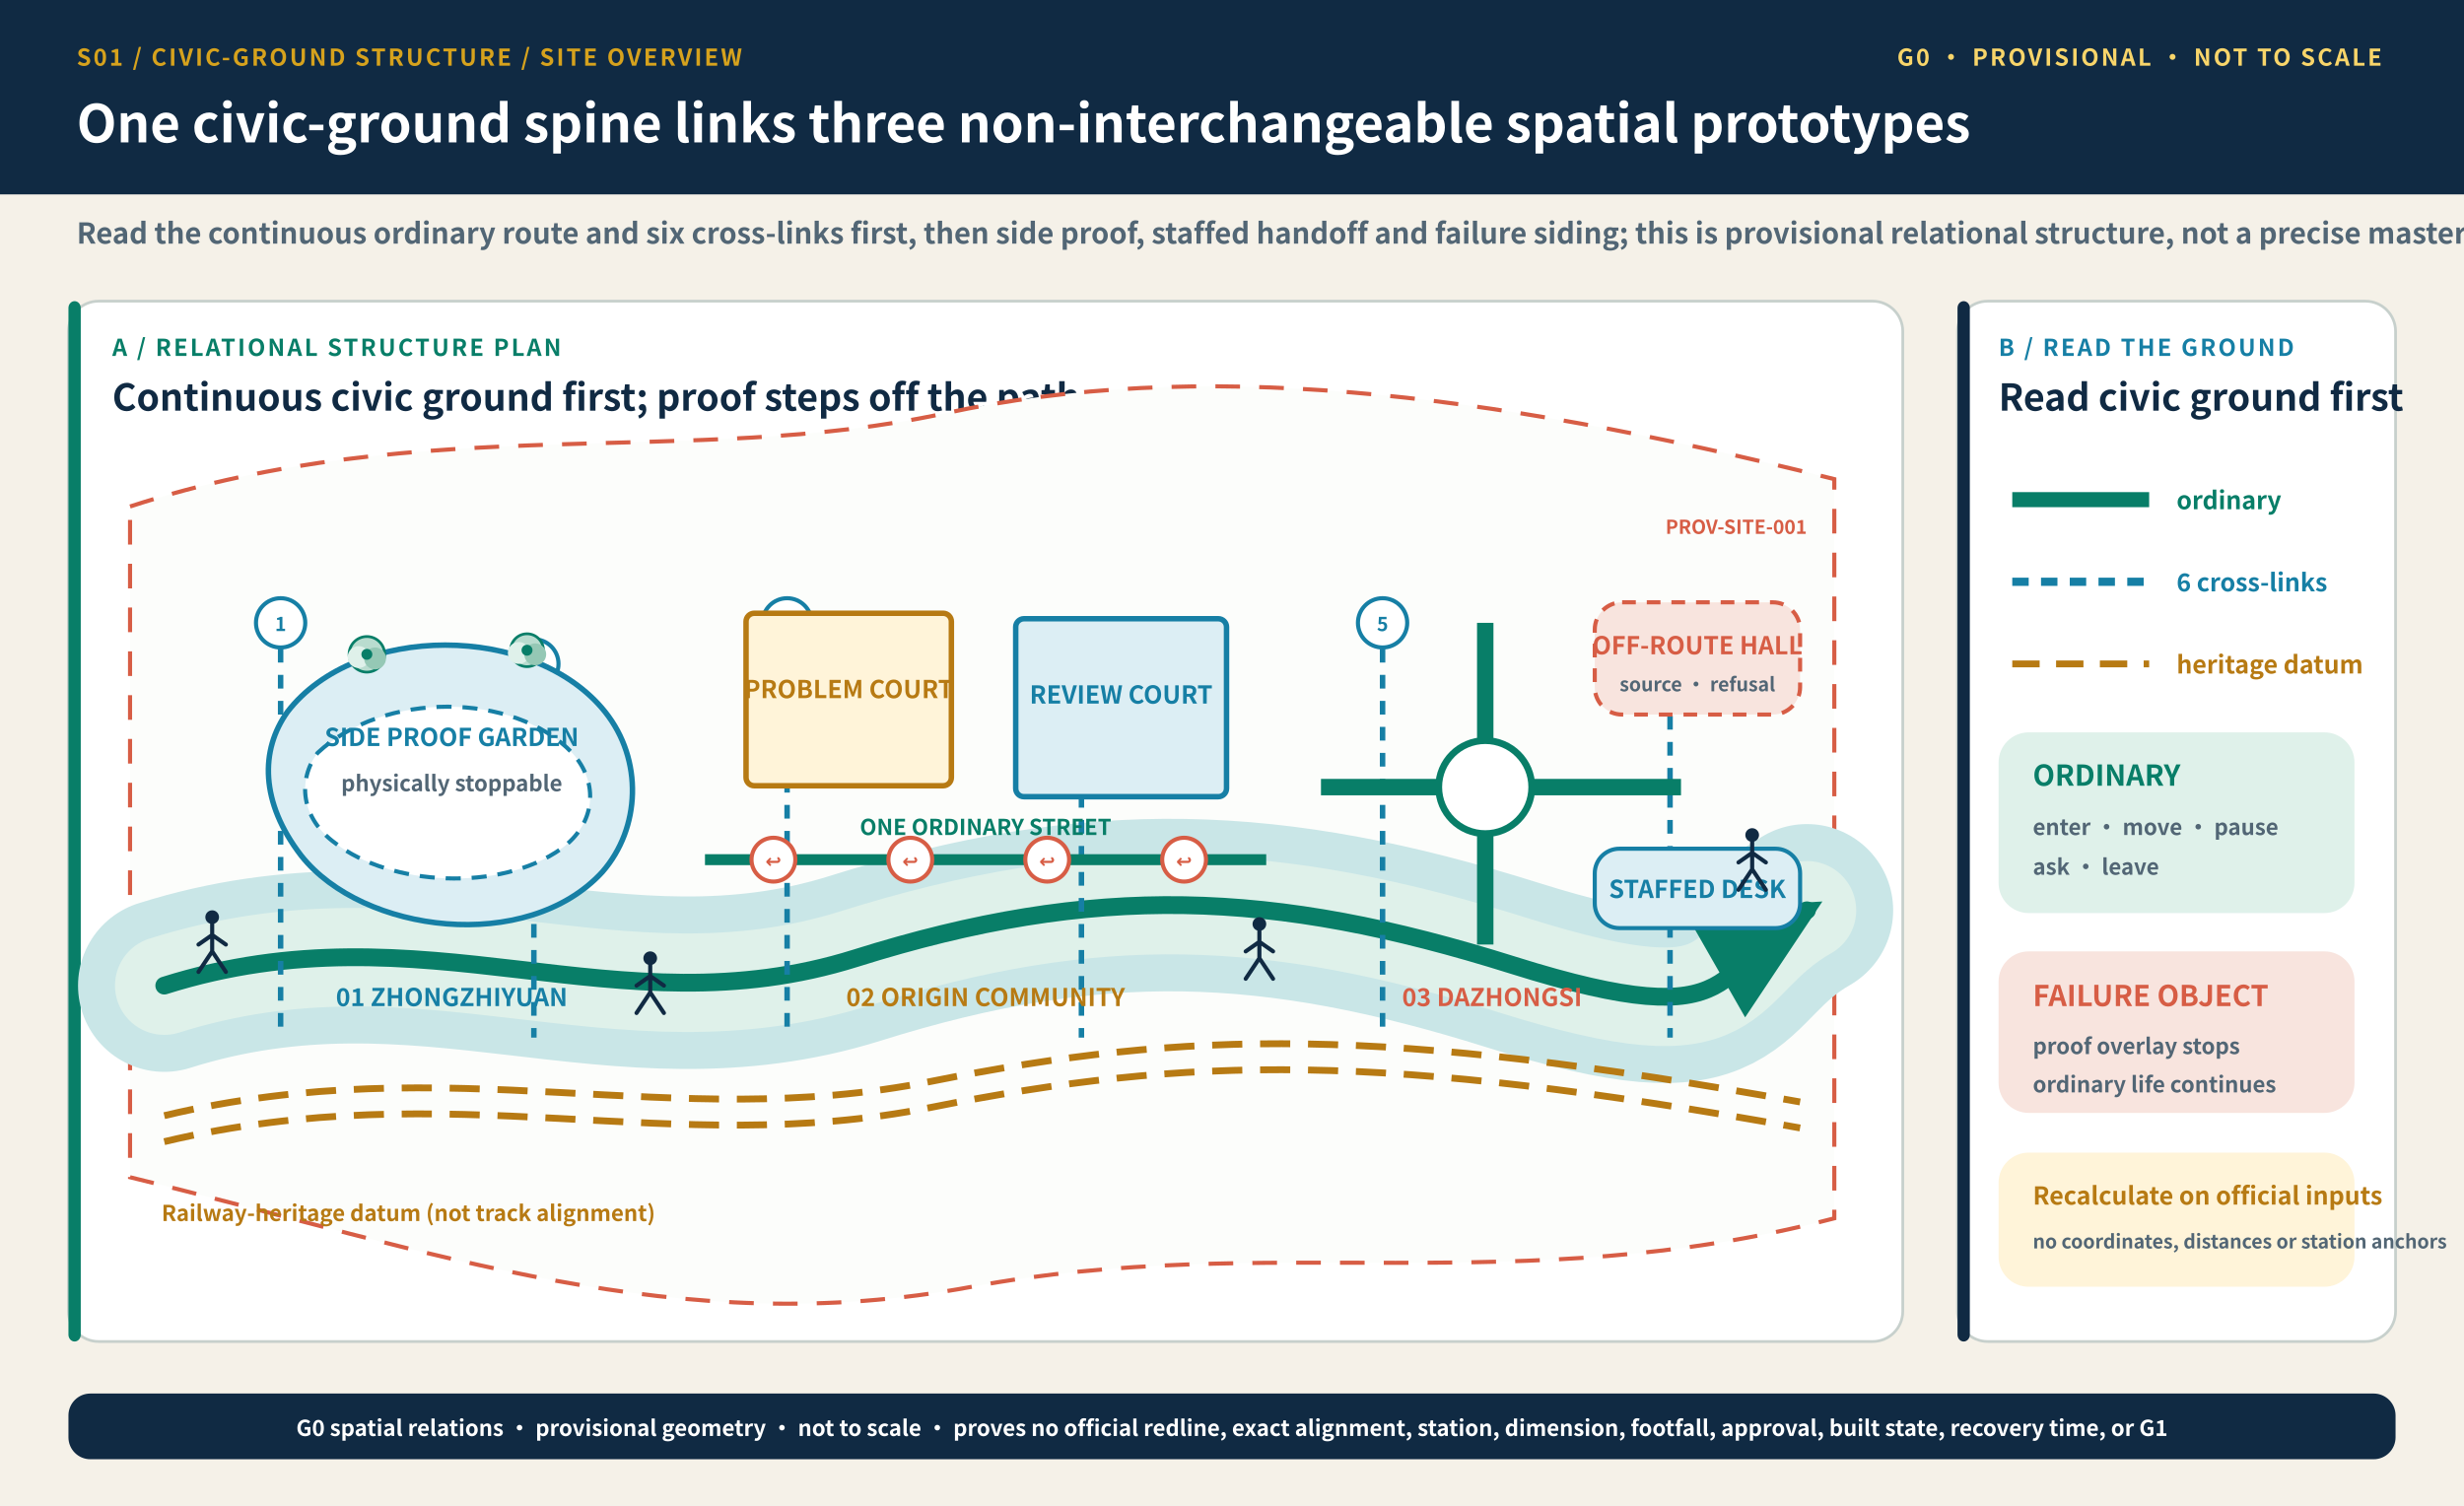
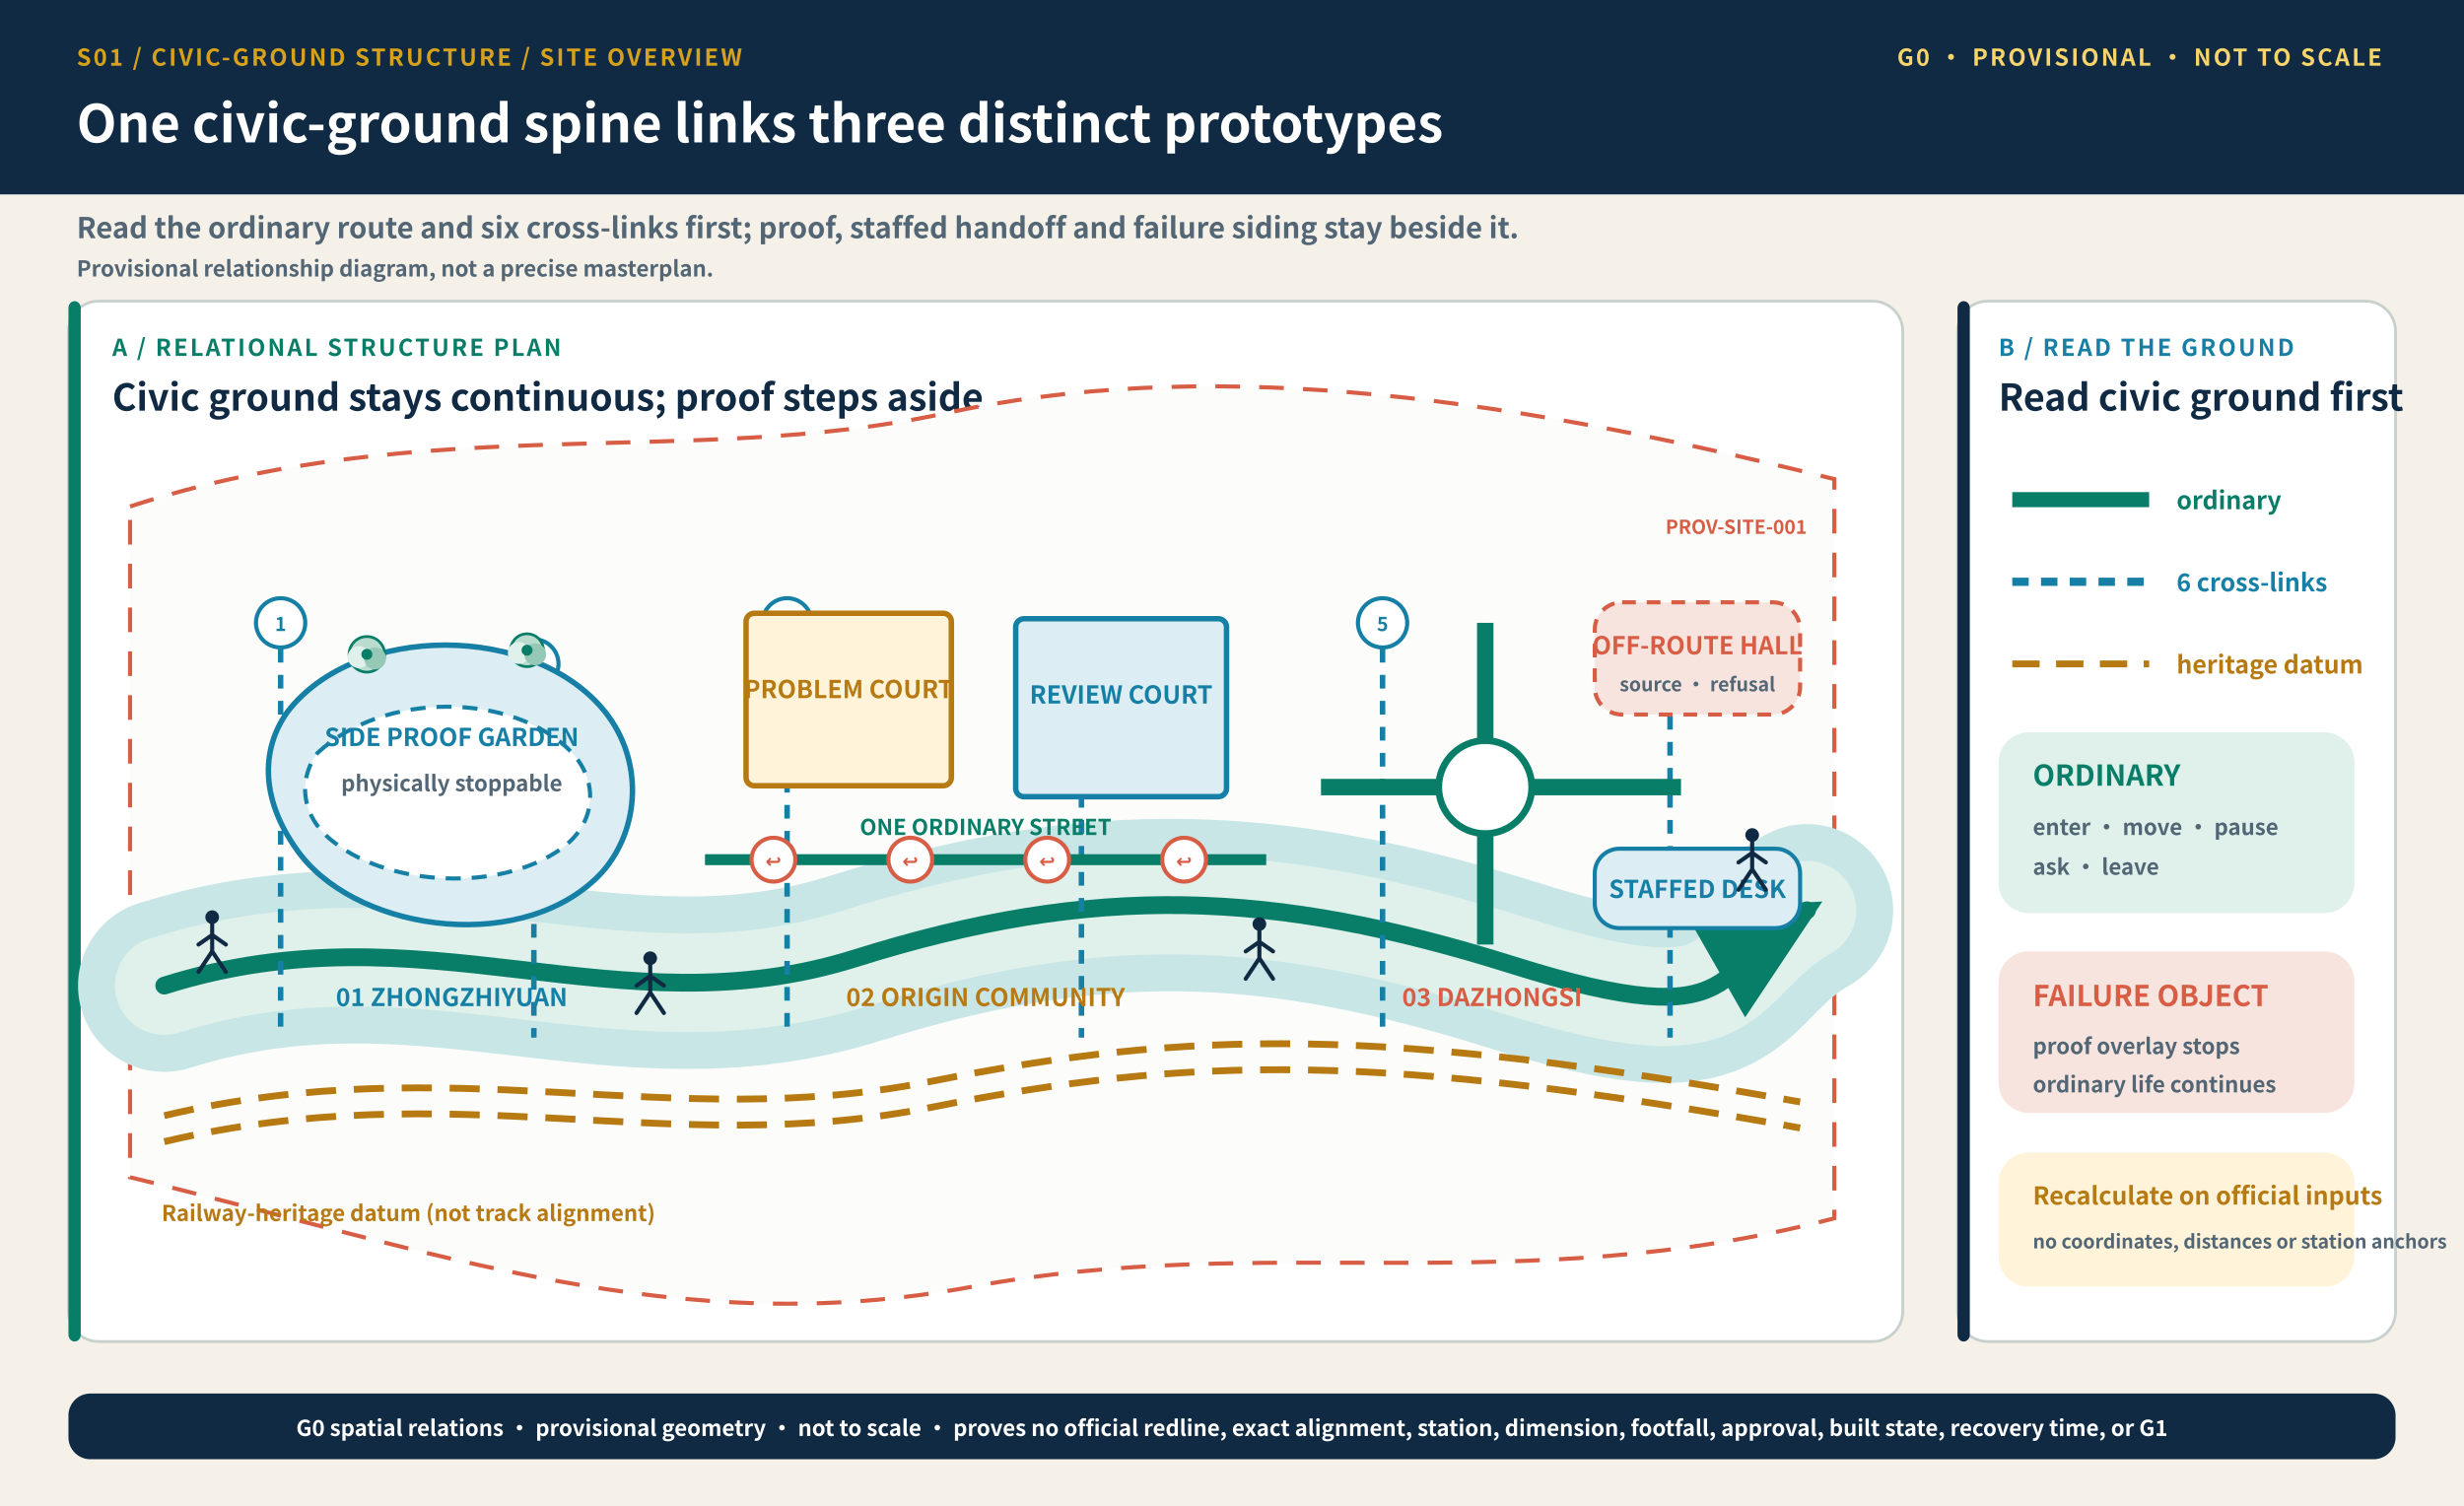
<svg xmlns="http://www.w3.org/2000/svg" width="1800" height="1100" viewBox="0 0 1800 1100" role="img" aria-labelledby="title desc">
  <defs>
    <style>.sans{font-family:"Microsoft YaHei","Noto Sans CJK SC","Segoe UI",Arial,sans-serif}.kicker{font-size:17px;font-weight:900;letter-spacing:1.6px}.head{font-size:38px;font-weight:900}.sub{font-size:21px;font-weight:650}.label{font-size:27px;font-weight:900}.body{font-size:21px;font-weight:760}.small{font-size:18px;font-weight:720}.micro{font-size:16px;font-weight:650}.tiny{font-size:14px;font-weight:650}.number{font-size:42px;font-weight:950}</style>
    <marker id="greenArrow" viewBox="0 0 16 16" refX="13" refY="8" markerWidth="8" markerHeight="8" orient="auto">
      <path d="M1 1 L15 8 L1 15 Z" fill="#087E68" />
    </marker>
    <marker id="blueArrow" viewBox="0 0 16 16" refX="13" refY="8" markerWidth="8" markerHeight="8" orient="auto">
      <path d="M1 1 L15 8 L1 15 Z" fill="#167FA5" />
    </marker>
    <marker id="coralArrow" viewBox="0 0 16 16" refX="13" refY="8" markerWidth="8" markerHeight="8" orient="auto">
      <path d="M1 1 L15 8 L1 15 Z" fill="#D75D45" />
    </marker>
  </defs>
  <rect width="1800" height="1100" fill="#F5F1E8" />
  <rect width="1800" height="142" fill="#102A43" />
  <text x="56" y="48" class="sans kicker" fill="#D6A21D" text-anchor="start">S01 / CIVIC-GROUND STRUCTURE / SITE OVERVIEW</text>
-   <text x="56" y="104" class="sans head" fill="#FFFFFF" text-anchor="start">One civic-ground spine links three non-interchangeable spatial prototypes</text>
+   <text x="56" y="104" class="sans head" fill="#FFFFFF" text-anchor="start">One civic-ground spine links three distinct prototypes</text>
  <text x="1740" y="48" class="sans kicker" fill="#F8D56A" text-anchor="end">G0 · PROVISIONAL · NOT TO SCALE</text>
-   <text x="56" y="178" class="sans sub" fill="#526675" text-anchor="start">Read the continuous ordinary route and six cross-links first, then side proof, staffed handoff and failure siding; this is provisional relational structure, not a precise masterplan.</text>
+   <text x="56" y="174" class="sans sub" fill="#526675" text-anchor="start">Read the ordinary route and six cross-links first; proof, staffed handoff and failure siding stay beside it.</text>
+   <text x="56" y="202" class="sans micro" fill="#526675" text-anchor="start">Provisional relationship diagram, not a precise masterplan.</text>
  <rect x="50" y="220" width="1340" height="760" rx="22" fill="#FFFFFF" stroke="#C7D0CC" stroke-width="2" />
  <rect x="50" y="220" width="9" height="760" rx="5" fill="#087E68" />
  <text x="82" y="260" class="sans kicker" fill="#087E68" text-anchor="start">A / RELATIONAL STRUCTURE PLAN</text>
-   <text x="82" y="300" class="sans label" fill="#102A43" text-anchor="start">Continuous civic ground first; proof steps off the path</text>
+   <text x="82" y="300" class="sans label" fill="#102A43" text-anchor="start">Civic ground stays continuous; proof steps aside</text>
  <path d="M95 370 C310 300 505 342 690 302 S1080 285 1340 350 L1340 890 C1110 950 925 900 710 940 S320 915 95 860 Z" fill="#FCFDFB" stroke="#D75D45" stroke-width="3" stroke-dasharray="18 14" />
  <text x="1320" y="390" class="sans tiny" fill="#D75D45" text-anchor="end">PROV-SITE-001</text>
  <path d="M120 720 C310 660 450 755 625 700 S930 650 1105 705 S1250 705 1320 665" fill="none" stroke="#C9E6E7" stroke-width="126" stroke-linecap="round" />
  <path d="M120 720 C310 660 450 755 625 700 S930 650 1105 705 S1250 705 1320 665" fill="none" stroke="#DFF1EA" stroke-width="72" stroke-linecap="round" />
  <path d="M120 720 C310 660 450 755 625 700 S930 650 1105 705 S1250 705 1320 665" fill="none" stroke="#087E68" stroke-width="13" stroke-linecap="round" marker-end="url(#greenArrow)" />
  <path d="M120 815 C330 765 490 828 680 790 S1010 750 1315 805" fill="none" stroke="#B77A13" stroke-width="5" stroke-dasharray="22 13" />
  <path d="M120 834 C330 784 490 847 680 809 S1010 769 1315 824" fill="none" stroke="#B77A13" stroke-width="5" stroke-dasharray="22 13" />
  <text x="118" y="892" class="sans micro" fill="#B77A13" text-anchor="start">Railway-heritage datum (not track alignment)</text>
  <line x1="205" y1="455" x2="205" y2="758" stroke="#167FA5" stroke-width="4" stroke-dasharray="10 9" />
  <circle cx="205" cy="455" r="18" fill="#FFFFFF" stroke="#167FA5" stroke-width="3" />
  <text x="205" y="461" class="sans tiny" fill="#167FA5" text-anchor="middle">1</text>
  <line x1="390" y1="485" x2="390" y2="758" stroke="#167FA5" stroke-width="4" stroke-dasharray="10 9" />
  <circle cx="390" cy="485" r="18" fill="#FFFFFF" stroke="#167FA5" stroke-width="3" />
  <text x="390" y="491" class="sans tiny" fill="#167FA5" text-anchor="middle">2</text>
  <line x1="575" y1="455" x2="575" y2="758" stroke="#167FA5" stroke-width="4" stroke-dasharray="10 9" />
  <circle cx="575" cy="455" r="18" fill="#FFFFFF" stroke="#167FA5" stroke-width="3" />
  <text x="575" y="461" class="sans tiny" fill="#167FA5" text-anchor="middle">3</text>
  <line x1="790" y1="485" x2="790" y2="758" stroke="#167FA5" stroke-width="4" stroke-dasharray="10 9" />
  <circle cx="790" cy="485" r="18" fill="#FFFFFF" stroke="#167FA5" stroke-width="3" />
  <text x="790" y="491" class="sans tiny" fill="#167FA5" text-anchor="middle">4</text>
  <line x1="1010" y1="455" x2="1010" y2="758" stroke="#167FA5" stroke-width="4" stroke-dasharray="10 9" />
  <circle cx="1010" cy="455" r="18" fill="#FFFFFF" stroke="#167FA5" stroke-width="3" />
  <text x="1010" y="461" class="sans tiny" fill="#167FA5" text-anchor="middle">5</text>
  <line x1="1220" y1="485" x2="1220" y2="758" stroke="#167FA5" stroke-width="4" stroke-dasharray="10 9" />
  <circle cx="1220" cy="485" r="18" fill="#FFFFFF" stroke="#167FA5" stroke-width="3" />
  <text x="1220" y="491" class="sans tiny" fill="#167FA5" text-anchor="middle">6</text>
  <path d="M210 520 C260 455 390 455 442 520 C470 555 468 605 440 637 C385 697 265 682 220 625 C190 586 190 548 210 520 Z" fill="#DCEEF4" stroke="#167FA5" stroke-width="4" />
  <path d="M232 550 C280 505 375 505 418 550 C438 572 435 602 410 620 C365 652 285 647 245 616 C220 598 217 570 232 550 Z" fill="#FFFFFF" stroke="#167FA5" stroke-width="3" stroke-dasharray="11 8" />
  <circle cx="268" cy="478" r="13" fill="#B9DCCF" stroke="#087E68" stroke-width="2" />
  <circle cx="262" cy="480" r="8" fill="#DFF1EA" />
  <circle cx="274" cy="481" r="8" fill="#95C8B5" />
  <circle cx="268" cy="478" r="4" fill="#087E68" />
  <circle cx="385" cy="475" r="12" fill="#B9DCCF" stroke="#087E68" stroke-width="2" />
  <circle cx="379" cy="477" r="8" fill="#DFF1EA" />
  <circle cx="391" cy="478" r="8" fill="#95C8B5" />
  <circle cx="385" cy="475" r="4" fill="#087E68" />
  <text x="330" y="545" class="sans small" fill="#167FA5" text-anchor="middle">SIDE PROOF GARDEN</text>
  <text x="330" y="578" class="sans micro" fill="#526675" text-anchor="middle">physically stoppable</text>
  <text x="330" y="735" class="sans small" fill="#167FA5" text-anchor="middle">01 ZHONGZHIYUAN</text>
  <rect x="545" y="448" width="150" height="126" rx="6" fill="#FFF4D9" stroke="#B77A13" stroke-width="4" />
  <rect x="742" y="452" width="154" height="130" rx="6" fill="#DCEEF4" stroke="#167FA5" stroke-width="4" />
  <text x="620" y="510" class="sans small" fill="#B77A13" text-anchor="middle">PROBLEM COURT</text>
  <text x="819" y="514" class="sans small" fill="#167FA5" text-anchor="middle">REVIEW COURT</text>
  <line x1="515" y1="628" x2="925" y2="628" stroke="#087E68" stroke-width="8" />
  <text x="720" y="610" class="sans micro" fill="#087E68" text-anchor="middle">ONE ORDINARY STREET</text>
  <circle cx="565" cy="628" r="16" fill="#FFFFFF" stroke="#D75D45" stroke-width="3" />
  <text x="565" y="634" class="sans tiny" fill="#D75D45" text-anchor="middle">↩</text>
  <circle cx="665" cy="628" r="16" fill="#FFFFFF" stroke="#D75D45" stroke-width="3" />
  <text x="665" y="634" class="sans tiny" fill="#D75D45" text-anchor="middle">↩</text>
  <circle cx="765" cy="628" r="16" fill="#FFFFFF" stroke="#D75D45" stroke-width="3" />
  <text x="765" y="634" class="sans tiny" fill="#D75D45" text-anchor="middle">↩</text>
  <circle cx="865" cy="628" r="16" fill="#FFFFFF" stroke="#D75D45" stroke-width="3" />
  <text x="865" y="634" class="sans tiny" fill="#D75D45" text-anchor="middle">↩</text>
  <text x="720" y="735" class="sans small" fill="#B77A13" text-anchor="middle">02 ORIGIN COMMUNITY</text>
  <line x1="1085" y1="455" x2="1085" y2="690" stroke="#087E68" stroke-width="12" />
  <line x1="965" y1="575" x2="1228" y2="575" stroke="#087E68" stroke-width="12" />
  <circle cx="1085" cy="575" r="34" fill="#FFFFFF" stroke="#087E68" stroke-width="5" />
  <rect x="1165" y="440" width="150" height="82" rx="20" fill="#F8E4DE" stroke="#D75D45" stroke-width="3" stroke-dasharray="10 8" />
  <text x="1240" y="478" class="sans small" fill="#D75D45" text-anchor="middle">OFF-ROUTE HALL</text>
  <text x="1240" y="505" class="sans tiny" fill="#526675" text-anchor="middle">source · refusal</text>
  <rect x="1165" y="620" width="150" height="58" rx="18" fill="#DCEEF4" stroke="#167FA5" stroke-width="3" />
  <text x="1240" y="656" class="sans small" fill="#167FA5" text-anchor="middle">STAFFED DESK</text>
  <text x="1090" y="735" class="sans small" fill="#D75D45" text-anchor="middle">03 DAZHONGSI</text>
  <circle cx="155" cy="670" r="5" fill="#102A43" />
  <path d="M155 675 L155 695 M155 683 L145 690 M155 683 L165 690 M155 695 L145 710 M155 695 L165 710" stroke="#102A43" stroke-width="3" stroke-linecap="round" fill="none" />
  <circle cx="475" cy="700" r="5" fill="#102A43" />
  <path d="M475 705 L475 725 M475 713 L465 720 M475 713 L485 720 M475 725 L465 740 M475 725 L485 740" stroke="#102A43" stroke-width="3" stroke-linecap="round" fill="none" />
  <circle cx="920" cy="675" r="5" fill="#102A43" />
  <path d="M920 680 L920 700 M920 688 L910 695 M920 688 L930 695 M920 700 L910 715 M920 700 L930 715" stroke="#102A43" stroke-width="3" stroke-linecap="round" fill="none" />
  <circle cx="1280" cy="610" r="5" fill="#102A43" />
  <path d="M1280 615 L1280 635 M1280 623 L1270 630 M1280 623 L1290 630 M1280 635 L1270 650 M1280 635 L1290 650" stroke="#102A43" stroke-width="3" stroke-linecap="round" fill="none" />
  <rect x="1430" y="220" width="320" height="760" rx="22" fill="#FFFFFF" stroke="#C7D0CC" stroke-width="2" />
  <rect x="1430" y="220" width="9" height="760" rx="5" fill="#102A43" />
  <text x="1460" y="260" class="sans kicker" fill="#167FA5" text-anchor="start">B / READ THE GROUND</text>
  <text x="1460" y="300" class="sans label" fill="#102A43" text-anchor="start">Read civic ground first</text>
  <line x1="1470" y1="365" x2="1570" y2="365" stroke="#087E68" stroke-width="11" />
  <text x="1590" y="372" class="sans small" fill="#087E68" text-anchor="start">ordinary</text>
  <line x1="1470" y1="425" x2="1570" y2="425" stroke="#167FA5" stroke-width="6" stroke-dasharray="12 9" />
  <text x="1590" y="432" class="sans small" fill="#167FA5" text-anchor="start">6 cross-links</text>
  <line x1="1470" y1="485" x2="1570" y2="485" stroke="#B77A13" stroke-width="5" stroke-dasharray="20 12" />
  <text x="1590" y="492" class="sans small" fill="#B77A13" text-anchor="start">heritage datum</text>
  <rect x="1460" y="535" width="260" height="132" rx="22" fill="#DFF1EA" />
  <text x="1485" y="574" class="sans body" fill="#087E68" text-anchor="start">ORDINARY</text>
  <text x="1485" y="610" class="sans micro" fill="#526675" text-anchor="start">
    <tspan x="1485" dy="0">enter · move · pause</tspan>
    <tspan x="1485" dy="29">ask · leave</tspan>
  </text>
  <rect x="1460" y="695" width="260" height="118" rx="22" fill="#F8E4DE" />
  <text x="1485" y="735" class="sans body" fill="#D75D45" text-anchor="start">FAILURE OBJECT</text>
  <text x="1485" y="770" class="sans micro" fill="#526675" text-anchor="start">
    <tspan x="1485" dy="0">proof overlay stops</tspan>
    <tspan x="1485" dy="28">ordinary life continues</tspan>
  </text>
  <rect x="1460" y="842" width="260" height="98" rx="22" fill="#FFF4D9" />
  <text x="1485" y="880" class="sans small" fill="#B77A13" text-anchor="start">Recalculate on official inputs</text>
  <text x="1485" y="912" class="sans tiny" fill="#526675" text-anchor="start">no coordinates, distances or station anchors</text>
  <rect x="50" y="1018" width="1700" height="48" rx="16" fill="#102A43" />
  <text x="900" y="1049" class="sans micro" fill="#FFFFFF" text-anchor="middle">G0 spatial relations · provisional geometry · not to scale · proves no official redline, exact alignment, station, dimension, footfall, approval, built state, recovery time, or G1</text>
</svg>
